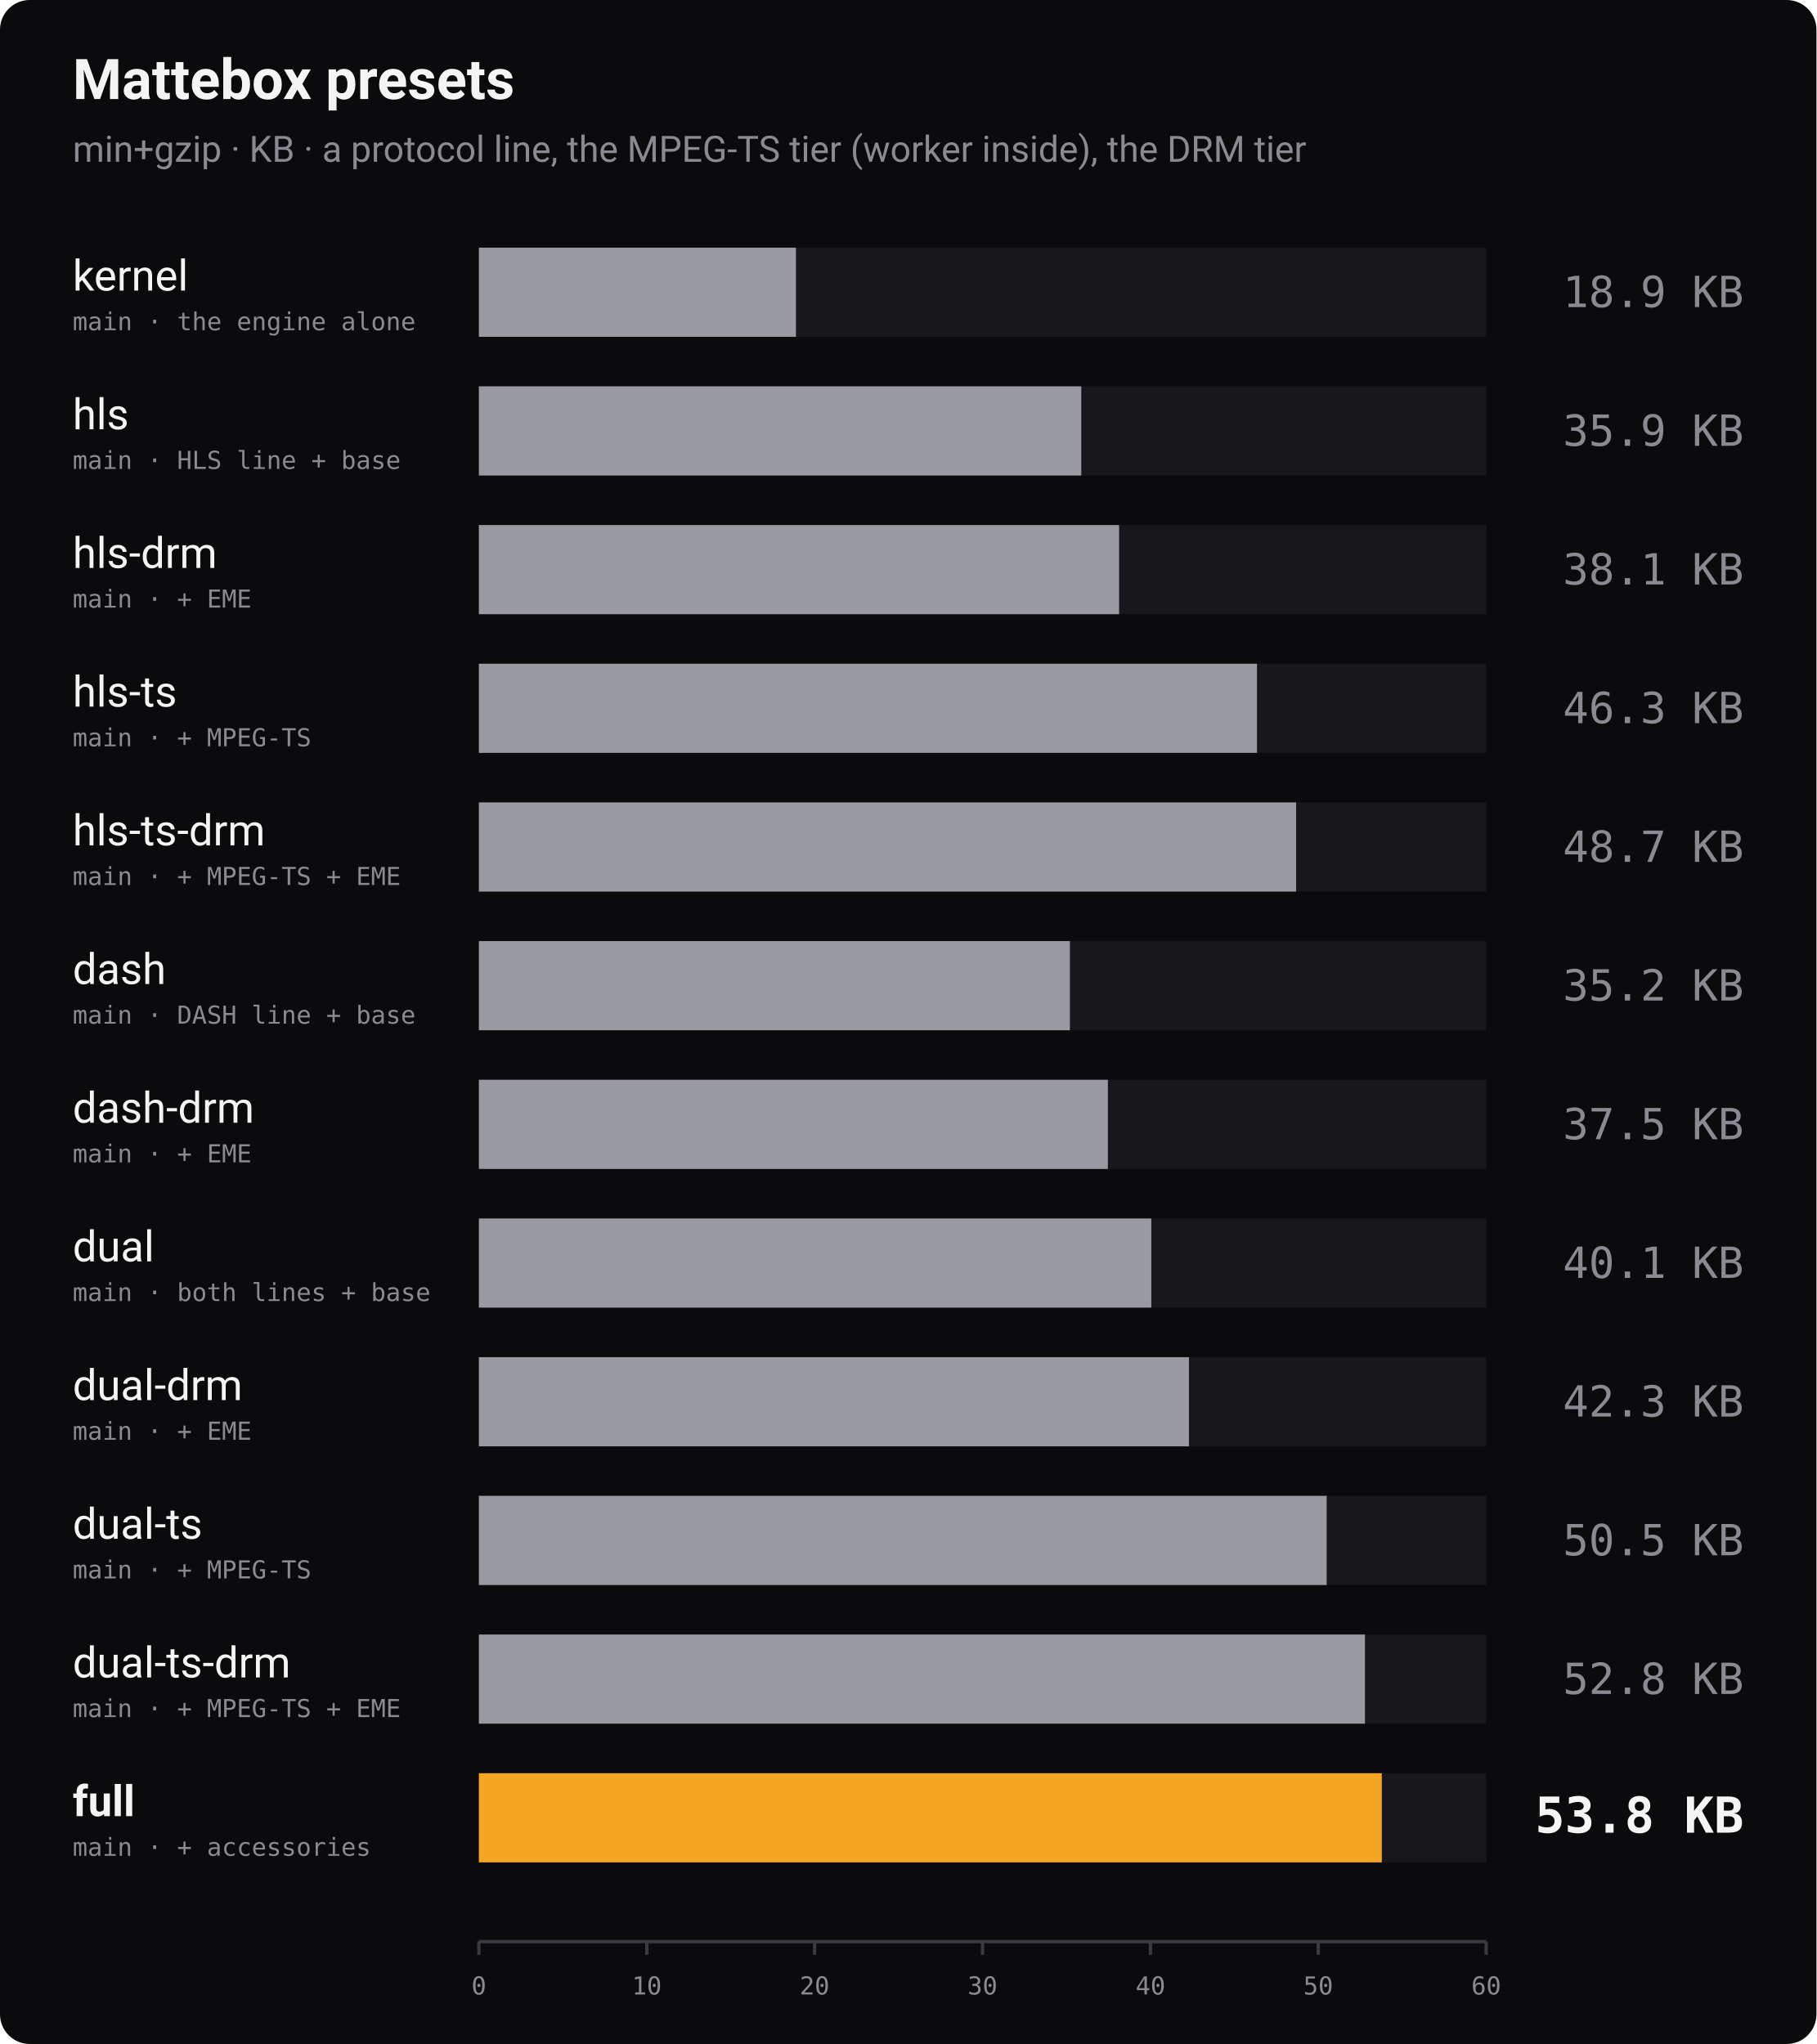
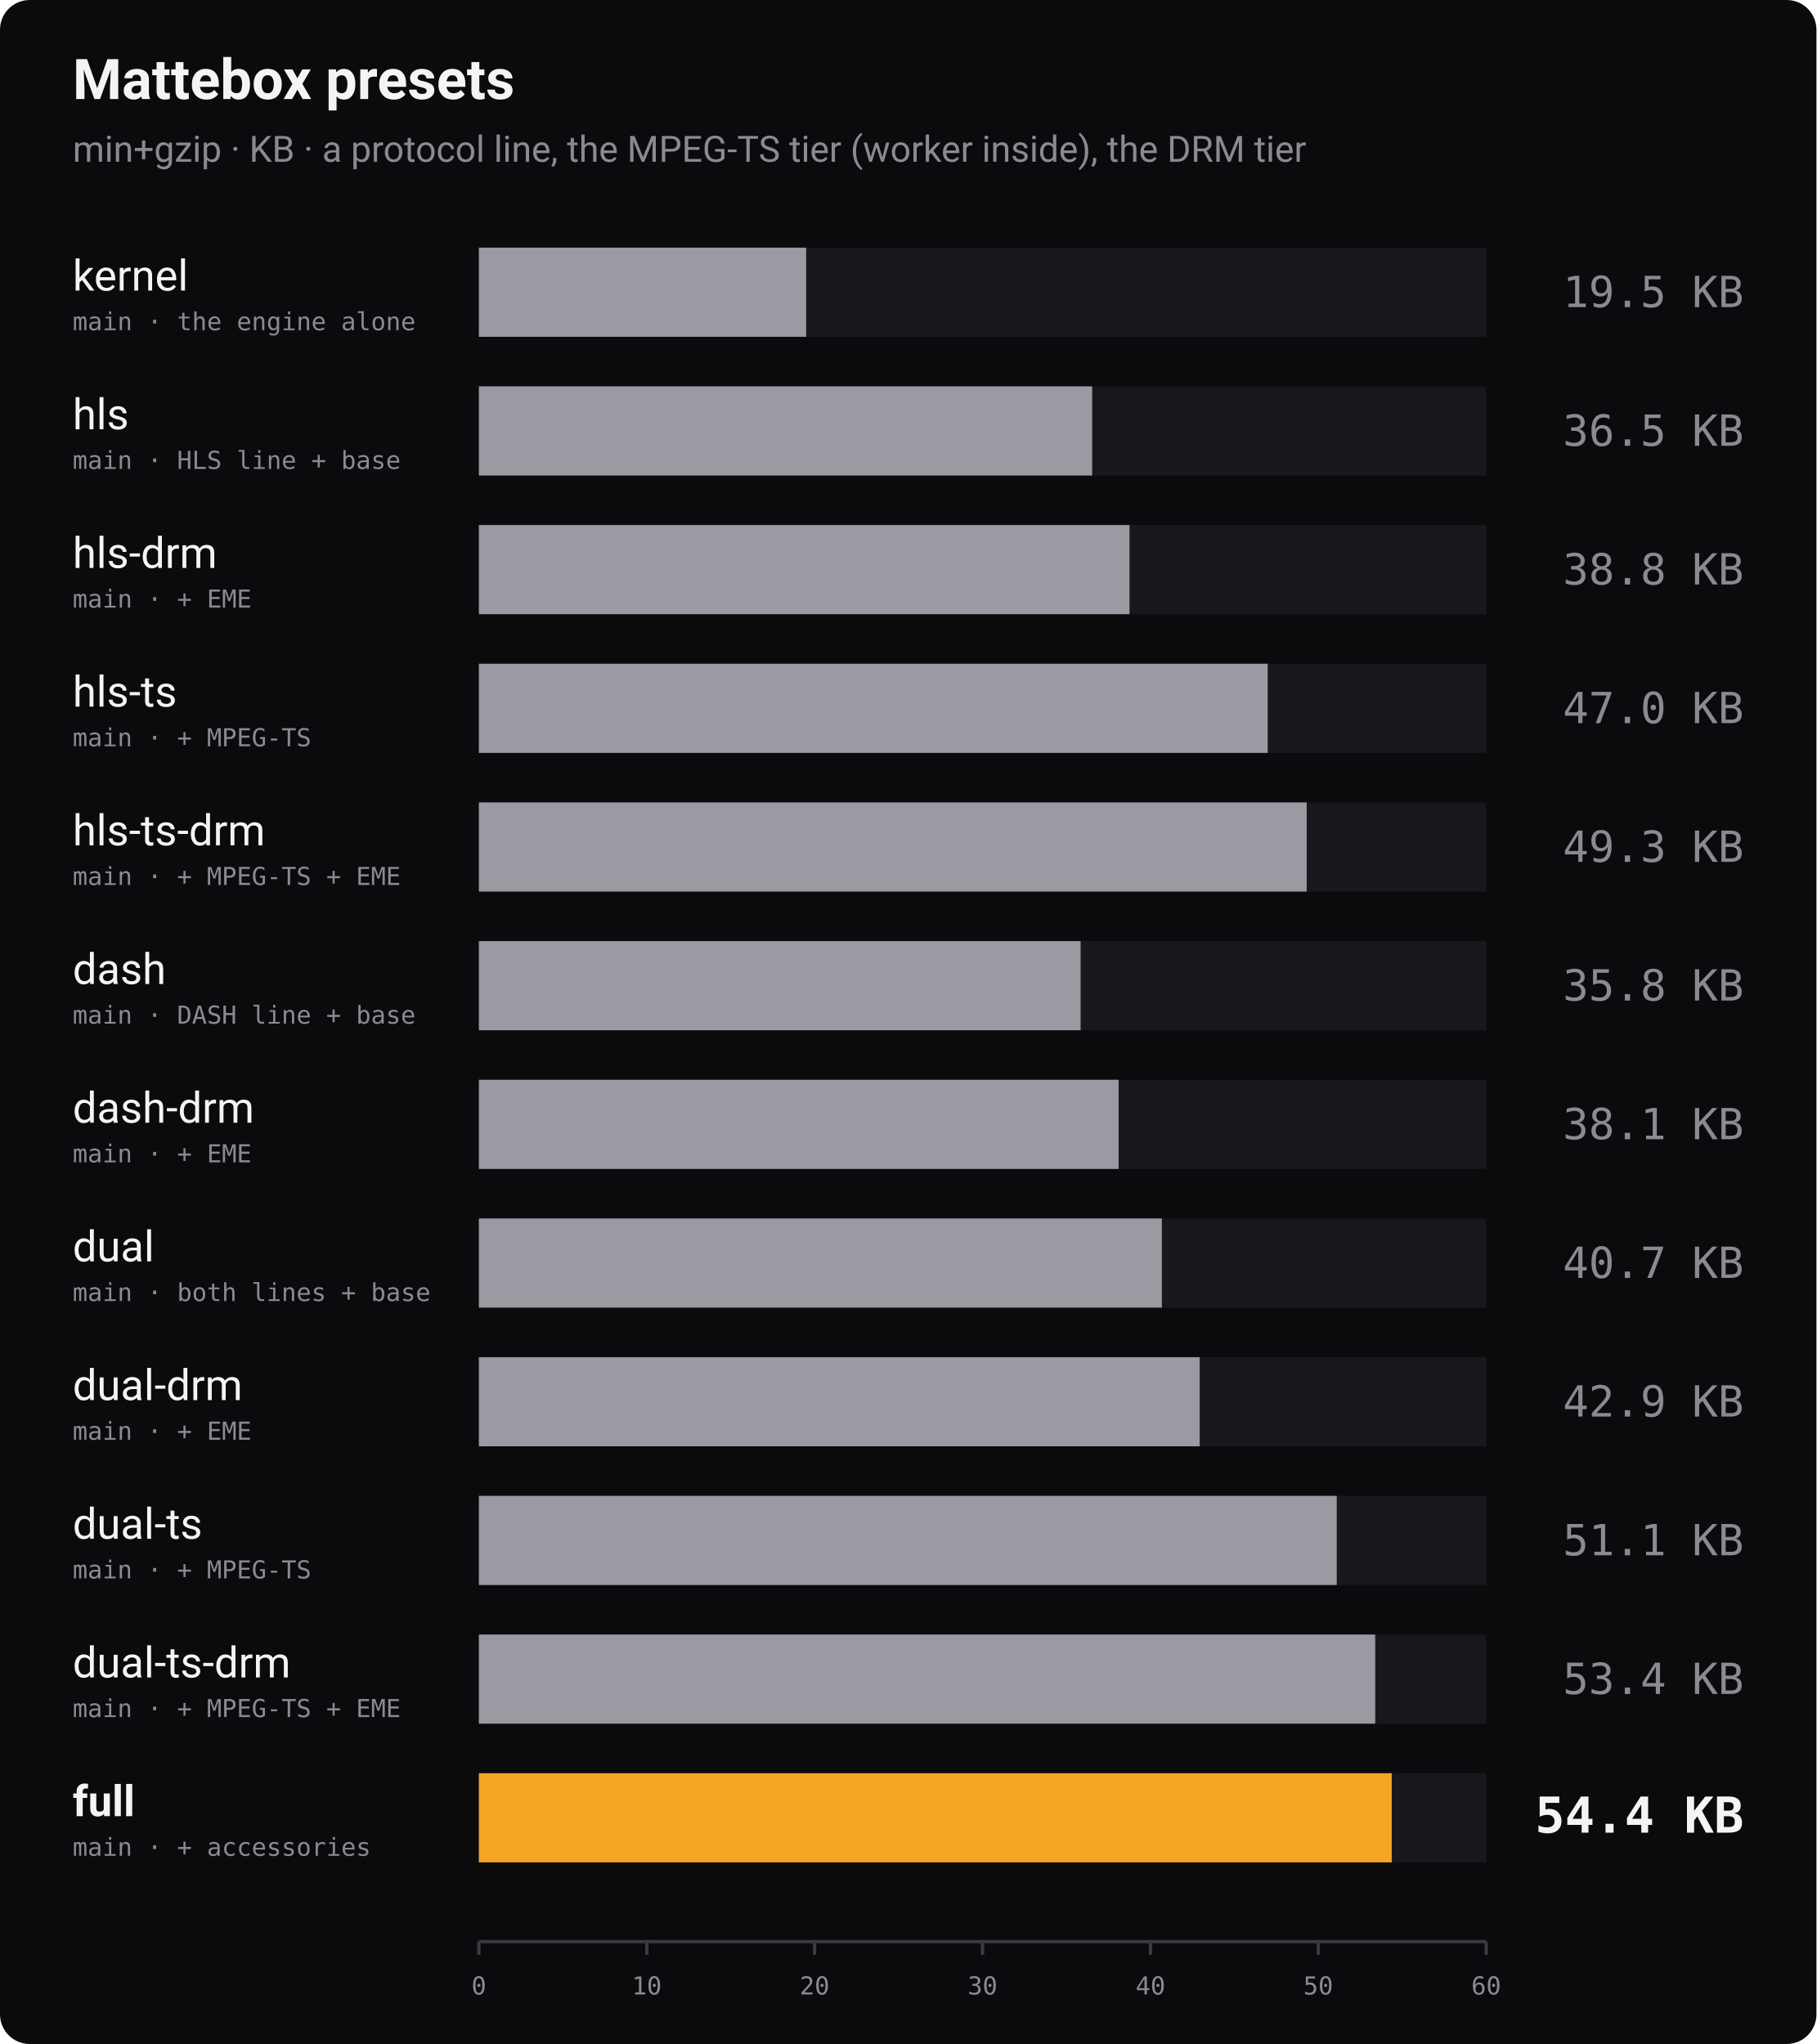
<svg xmlns="http://www.w3.org/2000/svg" width="1100" height="1238" viewBox="0 0 1100 1238" role="img" aria-label="Bundle size of every Mattebox preset, min+gzip">
  <rect width="1100" height="1238" rx="18" fill="#0b0b0d" />
  <text x="44" y="60" font-family="-apple-system, 'Segoe UI', Roboto, Helvetica, Arial, sans-serif" font-size="34" font-weight="700" fill="#f4f4f5">Mattebox presets</text>
  <text x="44" y="98" font-family="-apple-system, 'Segoe UI', Roboto, Helvetica, Arial, sans-serif" font-size="22" fill="#8a8a93">min+gzip · KB · a protocol line, the MPEG-TS tier (worker inside), the DRM tier</text>
  <text x="44" y="176" font-family="-apple-system, 'Segoe UI', Roboto, Helvetica, Arial, sans-serif" font-size="26" font-weight="400" fill="#f4f4f5">kernel</text>
  <text x="44" y="200" font-family="ui-monospace, 'SF Mono', Menlo, Consolas, monospace" font-size="15" fill="#8a8a93">main · the engine alone</text>
  <rect x="290" y="150" width="610" height="54" fill="#18181c" />
-   <rect x="290" y="150" width="192.0" height="54" fill="#9a9aa2" />
-   <text x="1056" y="186" text-anchor="end" font-family="ui-monospace, 'SF Mono', Menlo, Consolas, monospace" font-size="26" font-weight="400" fill="#8a8a93">18.9 KB</text>
+   <rect x="290" y="150" width="198.2" height="54" fill="#9a9aa2" />
+   <text x="1056" y="186" text-anchor="end" font-family="ui-monospace, 'SF Mono', Menlo, Consolas, monospace" font-size="26" font-weight="400" fill="#8a8a93">19.5 KB</text>
  <text x="44" y="260" font-family="-apple-system, 'Segoe UI', Roboto, Helvetica, Arial, sans-serif" font-size="26" font-weight="400" fill="#f4f4f5">hls</text>
  <text x="44" y="284" font-family="ui-monospace, 'SF Mono', Menlo, Consolas, monospace" font-size="15" fill="#8a8a93">main · HLS line + base</text>
  <rect x="290" y="234" width="610" height="54" fill="#18181c" />
-   <rect x="290" y="234" width="364.8" height="54" fill="#9a9aa2" />
-   <text x="1056" y="270" text-anchor="end" font-family="ui-monospace, 'SF Mono', Menlo, Consolas, monospace" font-size="26" font-weight="400" fill="#8a8a93">35.9 KB</text>
+   <rect x="290" y="234" width="371.4" height="54" fill="#9a9aa2" />
+   <text x="1056" y="270" text-anchor="end" font-family="ui-monospace, 'SF Mono', Menlo, Consolas, monospace" font-size="26" font-weight="400" fill="#8a8a93">36.5 KB</text>
  <text x="44" y="344" font-family="-apple-system, 'Segoe UI', Roboto, Helvetica, Arial, sans-serif" font-size="26" font-weight="400" fill="#f4f4f5">hls-drm</text>
  <text x="44" y="368" font-family="ui-monospace, 'SF Mono', Menlo, Consolas, monospace" font-size="15" fill="#8a8a93">main · + EME</text>
  <rect x="290" y="318" width="610" height="54" fill="#18181c" />
-   <rect x="290" y="318" width="387.7" height="54" fill="#9a9aa2" />
-   <text x="1056" y="354" text-anchor="end" font-family="ui-monospace, 'SF Mono', Menlo, Consolas, monospace" font-size="26" font-weight="400" fill="#8a8a93">38.1 KB</text>
+   <rect x="290" y="318" width="394.0" height="54" fill="#9a9aa2" />
+   <text x="1056" y="354" text-anchor="end" font-family="ui-monospace, 'SF Mono', Menlo, Consolas, monospace" font-size="26" font-weight="400" fill="#8a8a93">38.8 KB</text>
  <text x="44" y="428" font-family="-apple-system, 'Segoe UI', Roboto, Helvetica, Arial, sans-serif" font-size="26" font-weight="400" fill="#f4f4f5">hls-ts</text>
  <text x="44" y="452" font-family="ui-monospace, 'SF Mono', Menlo, Consolas, monospace" font-size="15" fill="#8a8a93">main · + MPEG-TS</text>
  <rect x="290" y="402" width="610" height="54" fill="#18181c" />
-   <rect x="290" y="402" width="471.2" height="54" fill="#9a9aa2" />
-   <text x="1056" y="438" text-anchor="end" font-family="ui-monospace, 'SF Mono', Menlo, Consolas, monospace" font-size="26" font-weight="400" fill="#8a8a93">46.3 KB</text>
+   <rect x="290" y="402" width="477.7" height="54" fill="#9a9aa2" />
+   <text x="1056" y="438" text-anchor="end" font-family="ui-monospace, 'SF Mono', Menlo, Consolas, monospace" font-size="26" font-weight="400" fill="#8a8a93">47.0 KB</text>
  <text x="44" y="512" font-family="-apple-system, 'Segoe UI', Roboto, Helvetica, Arial, sans-serif" font-size="26" font-weight="400" fill="#f4f4f5">hls-ts-drm</text>
  <text x="44" y="536" font-family="ui-monospace, 'SF Mono', Menlo, Consolas, monospace" font-size="15" fill="#8a8a93">main · + MPEG-TS + EME</text>
  <rect x="290" y="486" width="610" height="54" fill="#18181c" />
-   <rect x="290" y="486" width="494.9" height="54" fill="#9a9aa2" />
-   <text x="1056" y="522" text-anchor="end" font-family="ui-monospace, 'SF Mono', Menlo, Consolas, monospace" font-size="26" font-weight="400" fill="#8a8a93">48.7 KB</text>
+   <rect x="290" y="486" width="501.3" height="54" fill="#9a9aa2" />
+   <text x="1056" y="522" text-anchor="end" font-family="ui-monospace, 'SF Mono', Menlo, Consolas, monospace" font-size="26" font-weight="400" fill="#8a8a93">49.3 KB</text>
  <text x="44" y="596" font-family="-apple-system, 'Segoe UI', Roboto, Helvetica, Arial, sans-serif" font-size="26" font-weight="400" fill="#f4f4f5">dash</text>
  <text x="44" y="620" font-family="ui-monospace, 'SF Mono', Menlo, Consolas, monospace" font-size="15" fill="#8a8a93">main · DASH line + base</text>
  <rect x="290" y="570" width="610" height="54" fill="#18181c" />
-   <rect x="290" y="570" width="357.9" height="54" fill="#9a9aa2" />
-   <text x="1056" y="606" text-anchor="end" font-family="ui-monospace, 'SF Mono', Menlo, Consolas, monospace" font-size="26" font-weight="400" fill="#8a8a93">35.2 KB</text>
+   <rect x="290" y="570" width="364.4" height="54" fill="#9a9aa2" />
+   <text x="1056" y="606" text-anchor="end" font-family="ui-monospace, 'SF Mono', Menlo, Consolas, monospace" font-size="26" font-weight="400" fill="#8a8a93">35.8 KB</text>
  <text x="44" y="680" font-family="-apple-system, 'Segoe UI', Roboto, Helvetica, Arial, sans-serif" font-size="26" font-weight="400" fill="#f4f4f5">dash-drm</text>
  <text x="44" y="704" font-family="ui-monospace, 'SF Mono', Menlo, Consolas, monospace" font-size="15" fill="#8a8a93">main · + EME</text>
  <rect x="290" y="654" width="610" height="54" fill="#18181c" />
-   <rect x="290" y="654" width="380.9" height="54" fill="#9a9aa2" />
-   <text x="1056" y="690" text-anchor="end" font-family="ui-monospace, 'SF Mono', Menlo, Consolas, monospace" font-size="26" font-weight="400" fill="#8a8a93">37.5 KB</text>
+   <rect x="290" y="654" width="387.4" height="54" fill="#9a9aa2" />
+   <text x="1056" y="690" text-anchor="end" font-family="ui-monospace, 'SF Mono', Menlo, Consolas, monospace" font-size="26" font-weight="400" fill="#8a8a93">38.1 KB</text>
  <text x="44" y="764" font-family="-apple-system, 'Segoe UI', Roboto, Helvetica, Arial, sans-serif" font-size="26" font-weight="400" fill="#f4f4f5">dual</text>
  <text x="44" y="788" font-family="ui-monospace, 'SF Mono', Menlo, Consolas, monospace" font-size="15" fill="#8a8a93">main · both lines + base</text>
  <rect x="290" y="738" width="610" height="54" fill="#18181c" />
-   <rect x="290" y="738" width="407.2" height="54" fill="#9a9aa2" />
-   <text x="1056" y="774" text-anchor="end" font-family="ui-monospace, 'SF Mono', Menlo, Consolas, monospace" font-size="26" font-weight="400" fill="#8a8a93">40.1 KB</text>
+   <rect x="290" y="738" width="413.6" height="54" fill="#9a9aa2" />
+   <text x="1056" y="774" text-anchor="end" font-family="ui-monospace, 'SF Mono', Menlo, Consolas, monospace" font-size="26" font-weight="400" fill="#8a8a93">40.7 KB</text>
  <text x="44" y="848" font-family="-apple-system, 'Segoe UI', Roboto, Helvetica, Arial, sans-serif" font-size="26" font-weight="400" fill="#f4f4f5">dual-drm</text>
  <text x="44" y="872" font-family="ui-monospace, 'SF Mono', Menlo, Consolas, monospace" font-size="15" fill="#8a8a93">main · + EME</text>
  <rect x="290" y="822" width="610" height="54" fill="#18181c" />
-   <rect x="290" y="822" width="430.0" height="54" fill="#9a9aa2" />
-   <text x="1056" y="858" text-anchor="end" font-family="ui-monospace, 'SF Mono', Menlo, Consolas, monospace" font-size="26" font-weight="400" fill="#8a8a93">42.3 KB</text>
+   <rect x="290" y="822" width="436.5" height="54" fill="#9a9aa2" />
+   <text x="1056" y="858" text-anchor="end" font-family="ui-monospace, 'SF Mono', Menlo, Consolas, monospace" font-size="26" font-weight="400" fill="#8a8a93">42.9 KB</text>
  <text x="44" y="932" font-family="-apple-system, 'Segoe UI', Roboto, Helvetica, Arial, sans-serif" font-size="26" font-weight="400" fill="#f4f4f5">dual-ts</text>
  <text x="44" y="956" font-family="ui-monospace, 'SF Mono', Menlo, Consolas, monospace" font-size="15" fill="#8a8a93">main · + MPEG-TS</text>
  <rect x="290" y="906" width="610" height="54" fill="#18181c" />
-   <rect x="290" y="906" width="513.4" height="54" fill="#9a9aa2" />
-   <text x="1056" y="942" text-anchor="end" font-family="ui-monospace, 'SF Mono', Menlo, Consolas, monospace" font-size="26" font-weight="400" fill="#8a8a93">50.5 KB</text>
+   <rect x="290" y="906" width="519.5" height="54" fill="#9a9aa2" />
+   <text x="1056" y="942" text-anchor="end" font-family="ui-monospace, 'SF Mono', Menlo, Consolas, monospace" font-size="26" font-weight="400" fill="#8a8a93">51.1 KB</text>
  <text x="44" y="1016" font-family="-apple-system, 'Segoe UI', Roboto, Helvetica, Arial, sans-serif" font-size="26" font-weight="400" fill="#f4f4f5">dual-ts-drm</text>
  <text x="44" y="1040" font-family="ui-monospace, 'SF Mono', Menlo, Consolas, monospace" font-size="15" fill="#8a8a93">main · + MPEG-TS + EME</text>
  <rect x="290" y="990" width="610" height="54" fill="#18181c" />
-   <rect x="290" y="990" width="536.6" height="54" fill="#9a9aa2" />
-   <text x="1056" y="1026" text-anchor="end" font-family="ui-monospace, 'SF Mono', Menlo, Consolas, monospace" font-size="26" font-weight="400" fill="#8a8a93">52.8 KB</text>
+   <rect x="290" y="990" width="542.8" height="54" fill="#9a9aa2" />
+   <text x="1056" y="1026" text-anchor="end" font-family="ui-monospace, 'SF Mono', Menlo, Consolas, monospace" font-size="26" font-weight="400" fill="#8a8a93">53.4 KB</text>
  <text x="44" y="1100" font-family="-apple-system, 'Segoe UI', Roboto, Helvetica, Arial, sans-serif" font-size="26" font-weight="700" fill="#f4f4f5">full</text>
  <text x="44" y="1124" font-family="ui-monospace, 'SF Mono', Menlo, Consolas, monospace" font-size="15" fill="#8a8a93">main · + accessories</text>
  <rect x="290" y="1074" width="610" height="54" fill="#18181c" />
-   <rect x="290" y="1074" width="546.8" height="54" fill="#f5a524" />
-   <text x="1056" y="1110" text-anchor="end" font-family="ui-monospace, 'SF Mono', Menlo, Consolas, monospace" font-size="30" font-weight="700" fill="#f4f4f5">53.8 KB</text>
+   <rect x="290" y="1074" width="552.8" height="54" fill="#f5a524" />
+   <text x="1056" y="1110" text-anchor="end" font-family="ui-monospace, 'SF Mono', Menlo, Consolas, monospace" font-size="30" font-weight="700" fill="#f4f4f5">54.4 KB</text>
  <line x1="290" y1="1176" x2="900" y2="1176" stroke="#3a3a42" stroke-width="2" />
  <line x1="290.0" y1="1176" x2="290.0" y2="1184" stroke="#3a3a42" stroke-width="2" />
  <text x="290.0" y="1208" text-anchor="middle" font-family="ui-monospace, 'SF Mono', Menlo, Consolas, monospace" font-size="15" fill="#8a8a93">0</text>
  <line x1="391.7" y1="1176" x2="391.7" y2="1184" stroke="#3a3a42" stroke-width="2" />
  <text x="391.7" y="1208" text-anchor="middle" font-family="ui-monospace, 'SF Mono', Menlo, Consolas, monospace" font-size="15" fill="#8a8a93">10</text>
  <line x1="493.3" y1="1176" x2="493.3" y2="1184" stroke="#3a3a42" stroke-width="2" />
  <text x="493.3" y="1208" text-anchor="middle" font-family="ui-monospace, 'SF Mono', Menlo, Consolas, monospace" font-size="15" fill="#8a8a93">20</text>
  <line x1="595.0" y1="1176" x2="595.0" y2="1184" stroke="#3a3a42" stroke-width="2" />
  <text x="595.0" y="1208" text-anchor="middle" font-family="ui-monospace, 'SF Mono', Menlo, Consolas, monospace" font-size="15" fill="#8a8a93">30</text>
  <line x1="696.7" y1="1176" x2="696.7" y2="1184" stroke="#3a3a42" stroke-width="2" />
  <text x="696.7" y="1208" text-anchor="middle" font-family="ui-monospace, 'SF Mono', Menlo, Consolas, monospace" font-size="15" fill="#8a8a93">40</text>
  <line x1="798.3" y1="1176" x2="798.3" y2="1184" stroke="#3a3a42" stroke-width="2" />
  <text x="798.3" y="1208" text-anchor="middle" font-family="ui-monospace, 'SF Mono', Menlo, Consolas, monospace" font-size="15" fill="#8a8a93">50</text>
  <line x1="900.0" y1="1176" x2="900.0" y2="1184" stroke="#3a3a42" stroke-width="2" />
  <text x="900.0" y="1208" text-anchor="middle" font-family="ui-monospace, 'SF Mono', Menlo, Consolas, monospace" font-size="15" fill="#8a8a93">60</text>
</svg>
